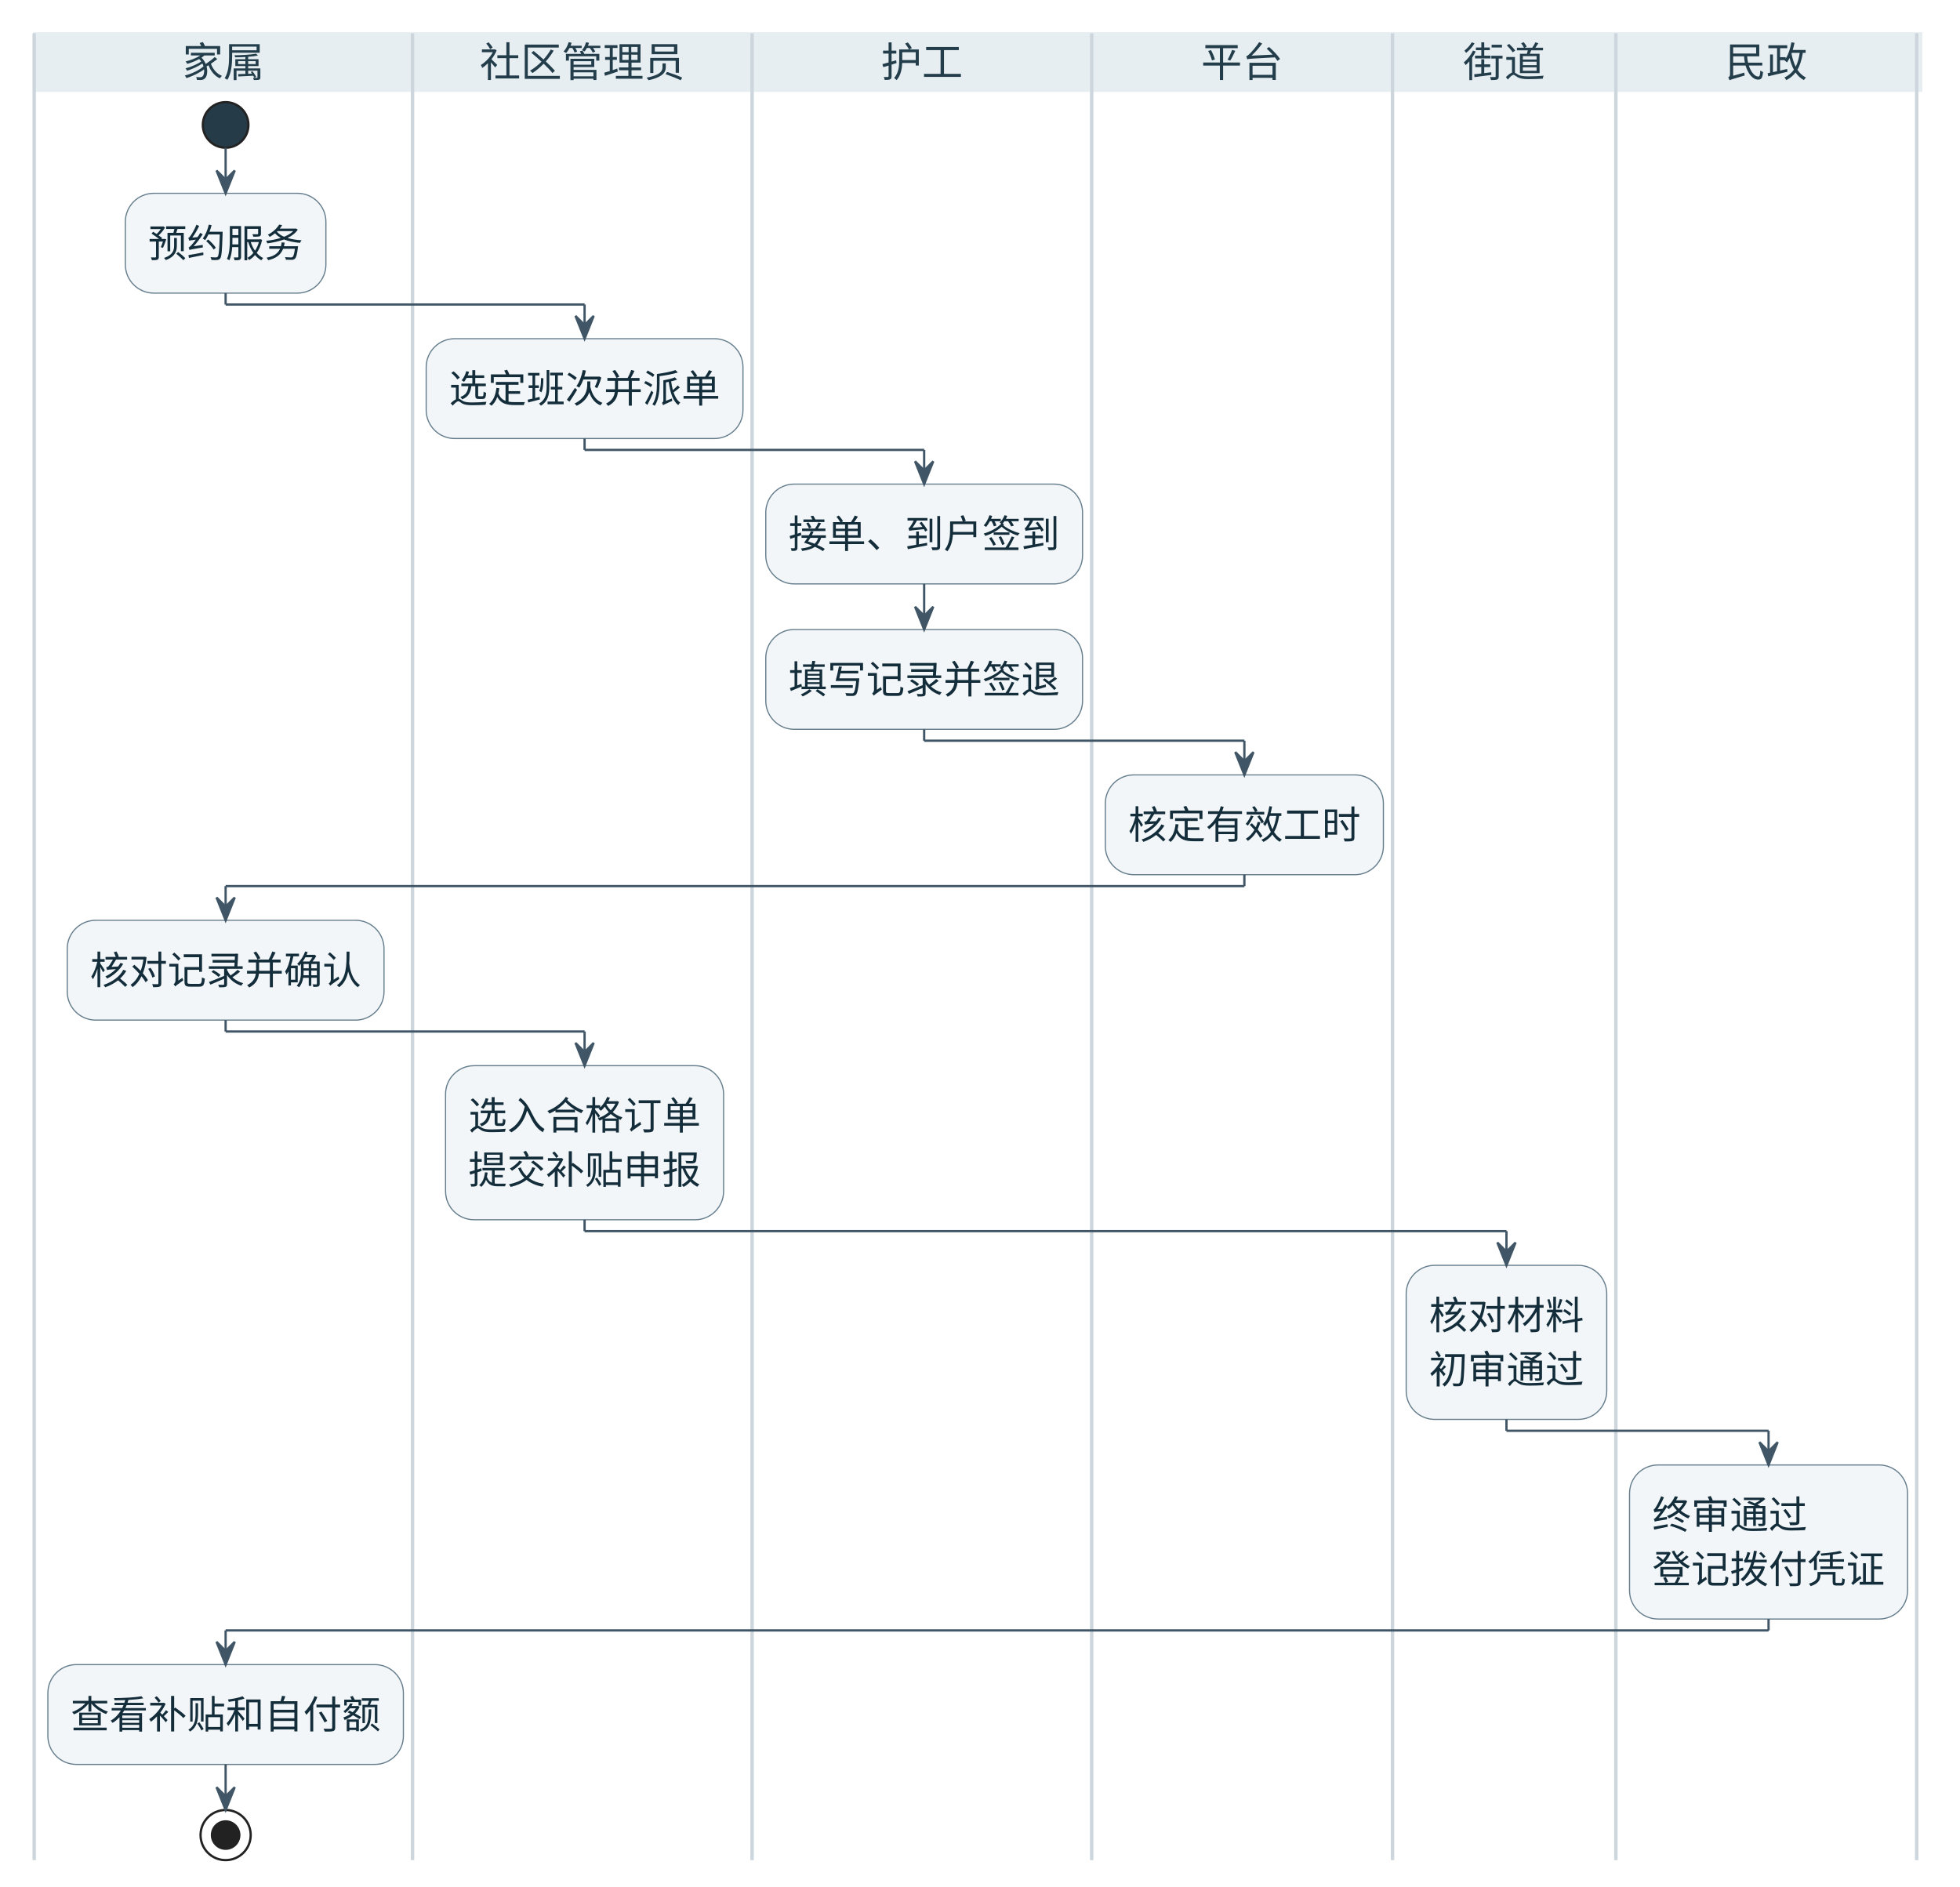
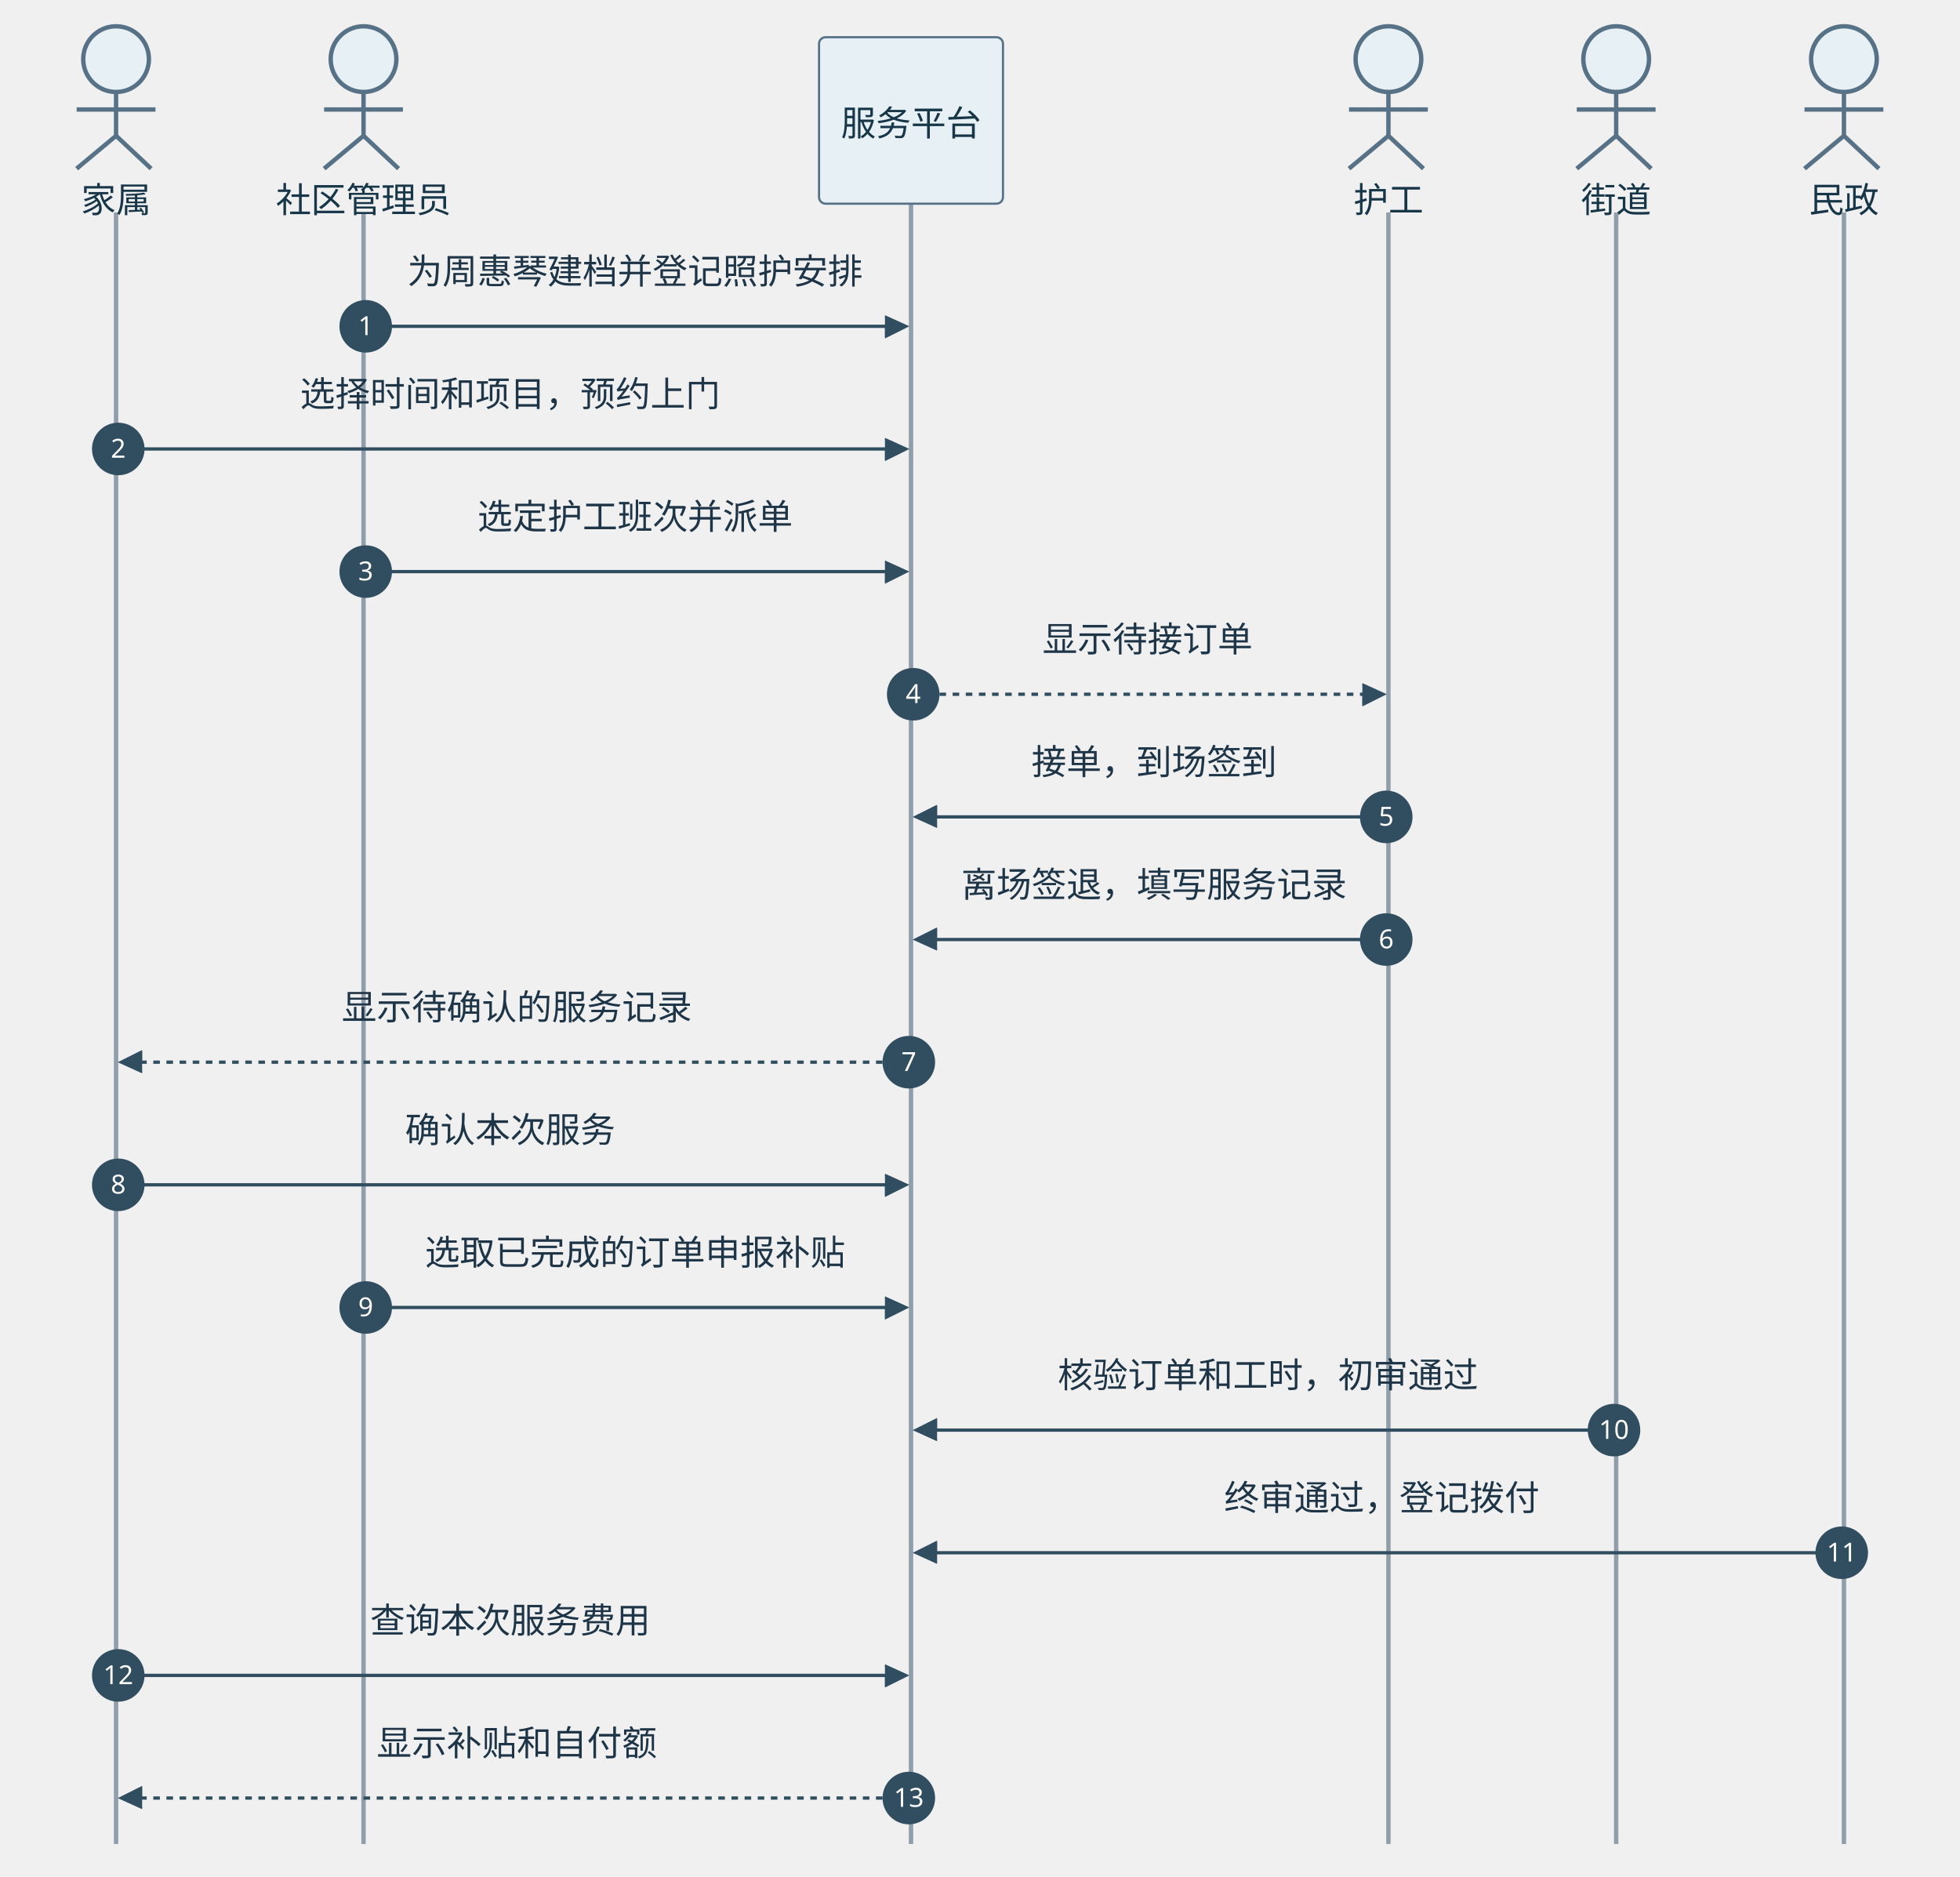
- <svg xmlns="http://www.w3.org/2000/svg" width="860" height="828" viewBox="0 0 860.0 828.0" role="img">
-   <rect width="100%" height="100%" fill="white" />
-   <g transform="translate(0.0 0)">
-     <g>
-       <rect fill="#E6EEF2" height="25.2" style="stroke:#E6EEF2;stroke-width:1;" width="827.997" x="15" y="14.62" />
-       <ellipse cx="99" cy="54.82" fill="#263B48" rx="10" ry="10" style="stroke:#222222;stroke-width:1;" />
-       <rect fill="#F2F6F8" height="43.8" rx="12.5" ry="12.5" style="stroke:#657D8C;stroke-width:0.5;" width="88" x="55" y="84.82" />
-       <text fill="#142D3B" font-family="PingFang SC, Microsoft YaHei, Noto Sans CJK SC, sans-serif" font-size="17" lengthAdjust="spacing" textLength="68" x="65" y="112.84">预约服务</text>
-       <rect fill="#F2F6F8" height="43.8" rx="12.5" ry="12.5" style="stroke:#657D8C;stroke-width:0.5;" width="139" x="29.5" y="403.82" />
-       <text fill="#142D3B" font-family="PingFang SC, Microsoft YaHei, Noto Sans CJK SC, sans-serif" font-size="17" lengthAdjust="spacing" textLength="119" x="39.5" y="431.84">核对记录并确认</text>
-       <rect fill="#F2F6F8" height="43.8" rx="12.5" ry="12.5" style="stroke:#657D8C;stroke-width:0.5;" width="156" x="21" y="730.42" />
-       <text fill="#142D3B" font-family="PingFang SC, Microsoft YaHei, Noto Sans CJK SC, sans-serif" font-size="17" lengthAdjust="spacing" textLength="136" x="31" y="758.44">查看补贴和自付额</text>
-       <ellipse cx="99" cy="805.22" fill="none" rx="11" ry="11" style="stroke:#222222;stroke-width:1;" />
-       <ellipse cx="99" cy="805.22" fill="#222222" rx="6" ry="6" style="stroke:#222222;stroke-width:1;" />
-       <line style="stroke:#CCD6DC;stroke-width:1.5;" x1="15" x2="15" y1="14.62" y2="816.22" />
-       <rect fill="#F2F6F8" height="43.8" rx="12.5" ry="12.5" style="stroke:#657D8C;stroke-width:0.5;" width="139" x="187" y="148.62" />
-       <text fill="#142D3B" font-family="PingFang SC, Microsoft YaHei, Noto Sans CJK SC, sans-serif" font-size="17" lengthAdjust="spacing" textLength="119" x="197" y="176.64">选定班次并派单</text>
-       <rect fill="#F2F6F8" height="67.6" rx="12.5" ry="12.5" style="stroke:#657D8C;stroke-width:0.5;" width="122" x="195.5" y="467.62" />
-       <text fill="#142D3B" font-family="PingFang SC, Microsoft YaHei, Noto Sans CJK SC, sans-serif" font-size="17" lengthAdjust="spacing" textLength="102" x="205.5" y="495.64">选入合格订单</text>
-       <text fill="#142D3B" font-family="PingFang SC, Microsoft YaHei, Noto Sans CJK SC, sans-serif" font-size="17" lengthAdjust="spacing" textLength="102" x="205.5" y="519.44">提交补贴申报</text>
-       <line style="stroke:#CCD6DC;stroke-width:1.5;" x1="181" x2="181" y1="14.62" y2="816.22" />
-       <rect fill="#F2F6F8" height="43.8" rx="12.5" ry="12.5" style="stroke:#657D8C;stroke-width:0.5;" width="139" x="336" y="212.42" />
-       <text fill="#142D3B" font-family="PingFang SC, Microsoft YaHei, Noto Sans CJK SC, sans-serif" font-size="17" lengthAdjust="spacing" textLength="119" x="346" y="240.44">接单、到户签到</text>
-       <rect fill="#F2F6F8" height="43.8" rx="12.5" ry="12.5" style="stroke:#657D8C;stroke-width:0.5;" width="139" x="336" y="276.22" />
-       <text fill="#142D3B" font-family="PingFang SC, Microsoft YaHei, Noto Sans CJK SC, sans-serif" font-size="17" lengthAdjust="spacing" textLength="119" x="346" y="304.24">填写记录并签退</text>
-       <line style="stroke:#CCD6DC;stroke-width:1.5;" x1="330" x2="330" y1="14.62" y2="816.22" />
-       <rect fill="#F2F6F8" height="43.8" rx="12.5" ry="12.5" style="stroke:#657D8C;stroke-width:0.5;" width="122" x="485" y="340.02" />
-       <text fill="#142D3B" font-family="PingFang SC, Microsoft YaHei, Noto Sans CJK SC, sans-serif" font-size="17" lengthAdjust="spacing" textLength="102" x="495" y="368.04">核定有效工时</text>
-       <line style="stroke:#CCD6DC;stroke-width:1.5;" x1="479" x2="479" y1="14.62" y2="816.22" />
-       <rect fill="#F2F6F8" height="67.6" rx="12.5" ry="12.5" style="stroke:#657D8C;stroke-width:0.5;" width="88" x="617" y="555.22" />
-       <text fill="#142D3B" font-family="PingFang SC, Microsoft YaHei, Noto Sans CJK SC, sans-serif" font-size="17" lengthAdjust="spacing" textLength="68" x="627" y="583.24">核对材料</text>
-       <text fill="#142D3B" font-family="PingFang SC, Microsoft YaHei, Noto Sans CJK SC, sans-serif" font-size="17" lengthAdjust="spacing" textLength="68" x="627" y="607.04">初审通过</text>
-       <line style="stroke:#CCD6DC;stroke-width:1.5;" x1="611" x2="611" y1="14.62" y2="816.22" />
-       <rect fill="#F2F6F8" height="67.6" rx="12.5" ry="12.5" style="stroke:#657D8C;stroke-width:0.5;" width="122" x="715" y="642.82" />
-       <text fill="#142D3B" font-family="PingFang SC, Microsoft YaHei, Noto Sans CJK SC, sans-serif" font-size="17" lengthAdjust="spacing" textLength="68" x="725" y="670.84">终审通过</text>
-       <text fill="#142D3B" font-family="PingFang SC, Microsoft YaHei, Noto Sans CJK SC, sans-serif" font-size="17" lengthAdjust="spacing" textLength="102" x="725" y="694.64">登记拨付凭证</text>
-       <line style="stroke:#CCD6DC;stroke-width:1.5;" x1="709" x2="709" y1="14.62" y2="816.22" />
-       <line style="stroke:#CCD6DC;stroke-width:1.5;" x1="841" x2="841" y1="14.62" y2="816.22" />
-       <line style="stroke:#405666;stroke-width:1;" x1="99" x2="99" y1="64.82" y2="84.82" />
-       <polygon fill="#405666" points="95,74.82,99,84.82,103,74.82,99,78.82" style="stroke:#405666;stroke-width:1;" />
-       <line style="stroke:#405666;stroke-width:1;" x1="99" x2="99" y1="774.22" y2="794.22" />
-       <polygon fill="#405666" points="95,784.22,99,794.22,103,784.22,99,788.22" style="stroke:#405666;stroke-width:1;" />
-       <line style="stroke:#405666;stroke-width:1;" x1="405.5" x2="405.5" y1="256.22" y2="276.22" />
-       <polygon fill="#405666" points="401.5,266.22,405.5,276.22,409.5,266.22,405.5,270.22" style="stroke:#405666;stroke-width:1;" />
-       <line style="stroke:#405666;stroke-width:1;" x1="99" x2="99" y1="128.62" y2="133.62" />
-       <line style="stroke:#405666;stroke-width:1;" x1="99" x2="256.5" y1="133.62" y2="133.62" />
-       <line style="stroke:#405666;stroke-width:1;" x1="256.5" x2="256.5" y1="133.62" y2="148.62" />
-       <polygon fill="#405666" points="252.5,138.62,256.5,148.62,260.5,138.62,256.5,142.62" style="stroke:#405666;stroke-width:1;" />
-       <line style="stroke:#405666;stroke-width:1;" x1="256.5" x2="256.5" y1="192.42" y2="197.42" />
-       <line style="stroke:#405666;stroke-width:1;" x1="256.5" x2="405.5" y1="197.42" y2="197.42" />
-       <line style="stroke:#405666;stroke-width:1;" x1="405.5" x2="405.5" y1="197.42" y2="212.42" />
-       <polygon fill="#405666" points="401.5,202.42,405.5,212.42,409.5,202.42,405.5,206.42" style="stroke:#405666;stroke-width:1;" />
-       <line style="stroke:#405666;stroke-width:1;" x1="405.5" x2="405.5" y1="320.02" y2="325.02" />
-       <line style="stroke:#405666;stroke-width:1;" x1="405.5" x2="546" y1="325.02" y2="325.02" />
-       <line style="stroke:#405666;stroke-width:1;" x1="546" x2="546" y1="325.02" y2="340.02" />
-       <polygon fill="#405666" points="542,330.02,546,340.02,550,330.02,546,334.02" style="stroke:#405666;stroke-width:1;" />
-       <line style="stroke:#405666;stroke-width:1;" x1="546" x2="546" y1="383.82" y2="388.82" />
-       <line style="stroke:#405666;stroke-width:1;" x1="546" x2="99" y1="388.82" y2="388.82" />
-       <line style="stroke:#405666;stroke-width:1;" x1="99" x2="99" y1="388.82" y2="403.82" />
-       <polygon fill="#405666" points="95,393.82,99,403.82,103,393.82,99,397.82" style="stroke:#405666;stroke-width:1;" />
-       <line style="stroke:#405666;stroke-width:1;" x1="99" x2="99" y1="447.62" y2="452.62" />
-       <line style="stroke:#405666;stroke-width:1;" x1="99" x2="256.5" y1="452.62" y2="452.62" />
-       <line style="stroke:#405666;stroke-width:1;" x1="256.5" x2="256.5" y1="452.62" y2="467.62" />
-       <polygon fill="#405666" points="252.5,457.62,256.5,467.62,260.5,457.62,256.5,461.62" style="stroke:#405666;stroke-width:1;" />
-       <line style="stroke:#405666;stroke-width:1;" x1="256.5" x2="256.5" y1="535.22" y2="540.22" />
-       <line style="stroke:#405666;stroke-width:1;" x1="256.5" x2="661" y1="540.22" y2="540.22" />
-       <line style="stroke:#405666;stroke-width:1;" x1="661" x2="661" y1="540.22" y2="555.22" />
-       <polygon fill="#405666" points="657,545.22,661,555.22,665,545.22,661,549.22" style="stroke:#405666;stroke-width:1;" />
-       <line style="stroke:#405666;stroke-width:1;" x1="661" x2="661" y1="622.82" y2="627.82" />
-       <line style="stroke:#405666;stroke-width:1;" x1="661" x2="776" y1="627.82" y2="627.82" />
-       <line style="stroke:#405666;stroke-width:1;" x1="776" x2="776" y1="627.82" y2="642.82" />
-       <polygon fill="#405666" points="772,632.82,776,642.82,780,632.82,776,636.82" style="stroke:#405666;stroke-width:1;" />
-       <line style="stroke:#405666;stroke-width:1;" x1="776" x2="776" y1="710.42" y2="715.42" />
-       <line style="stroke:#405666;stroke-width:1;" x1="776" x2="99" y1="715.42" y2="715.42" />
-       <line style="stroke:#405666;stroke-width:1;" x1="99" x2="99" y1="715.42" y2="730.42" />
-       <polygon fill="#405666" points="95,720.42,99,730.42,103,720.42,99,724.42" style="stroke:#405666;stroke-width:1;" />
-       <text fill="#233D4B" font-family="PingFang SC, Microsoft YaHei, Noto Sans CJK SC, sans-serif" font-size="18" lengthAdjust="spacing" textLength="36" x="80" y="33.7">家属</text>
-       <text fill="#233D4B" font-family="PingFang SC, Microsoft YaHei, Noto Sans CJK SC, sans-serif" font-size="18" lengthAdjust="spacing" textLength="90" x="210.5" y="33.7">社区管理员</text>
-       <text fill="#233D4B" font-family="PingFang SC, Microsoft YaHei, Noto Sans CJK SC, sans-serif" font-size="18" lengthAdjust="spacing" textLength="36" x="386.5" y="33.7">护工</text>
-       <text fill="#233D4B" font-family="PingFang SC, Microsoft YaHei, Noto Sans CJK SC, sans-serif" font-size="18" lengthAdjust="spacing" textLength="36" x="527" y="33.7">平台</text>
-       <text fill="#233D4B" font-family="PingFang SC, Microsoft YaHei, Noto Sans CJK SC, sans-serif" font-size="18" lengthAdjust="spacing" textLength="36" x="642" y="33.7">街道</text>
-       <text fill="#233D4B" font-family="PingFang SC, Microsoft YaHei, Noto Sans CJK SC, sans-serif" font-size="18" lengthAdjust="spacing" textLength="36" x="757" y="33.7">民政</text>
+ <svg xmlns="http://www.w3.org/2000/svg" id="service-sequence-11" width="895" height="857" viewBox="-12 -17 895 857" role="graphics-document document" aria-roledescription="sequence" aria-label="一笔上门服务怎样走到补贴拨付" style="background-color: white;">
+   <g>
+     <line id="actor5" x1="830" y1="80" x2="830" y2="825" class="actor-line 200" stroke-width="0.5px" stroke="#999" name="m" />
+   </g>
+   <g>
+     <line id="actor4" x1="726" y1="80" x2="726" y2="825" class="actor-line 200" stroke-width="0.5px" stroke="#999" name="s" />
+   </g>
+   <g>
+     <line id="actor3" x1="622" y1="80" x2="622" y2="825" class="actor-line 200" stroke-width="0.5px" stroke="#999" name="w" />
+   </g>
+   <g>
+     <line id="actor2" x1="404" y1="76" x2="404" y2="825" class="actor-line 200" stroke-width="0.5px" stroke="#999" name="p" />
+     <g id="root-2">
+       <rect x="362" y="0" fill="#eaeaea" stroke="#666" width="84" height="76" name="p" rx="3" ry="3" class="actor actor-top" />
+       <text x="404" y="38" dominant-baseline="central" alignment-baseline="central" class="actor actor-box" style="text-anchor: middle; font-size: 16px; font-weight: 400; font-family: &quot;PingFang SC&quot;, &quot;Microsoft YaHei&quot;, sans-serif;">
+         <tspan x="404" dy="0">服务平台</tspan>
+       </text>
    </g>
  </g>
+   <g>
+     <line id="actor1" x1="154" y1="80" x2="154" y2="825" class="actor-line 200" stroke-width="0.5px" stroke="#999" name="c" />
+   </g>
+   <g>
+     <line id="actor0" x1="41" y1="80" x2="41" y2="825" class="actor-line 200" stroke-width="0.5px" stroke="#999" name="f" />
+   </g>
+   <style>#service-sequence-11{font-family:PingFang SC,Microsoft YaHei,sans-serif;font-size:16px;fill:#333;}@keyframes edge-animation-frame{from{stroke-dashoffset:0;}}@keyframes dash{to{stroke-dashoffset:0;}}#service-sequence-11 .edge-animation-slow{stroke-dasharray:9,5!important;stroke-dashoffset:900;animation:dash 50s linear infinite;stroke-linecap:round;}#service-sequence-11 .edge-animation-fast{stroke-dasharray:9,5!important;stroke-dashoffset:900;animation:dash 20s linear infinite;stroke-linecap:round;}#service-sequence-11 .error-icon{fill:hsl(220.588, 100%, 98.333%);}#service-sequence-11 .error-text{fill:rgb(8.5, 5.75, 0);stroke:rgb(8.5, 5.75, 0);}#service-sequence-11 .edge-thickness-normal{stroke-width:1px;}#service-sequence-11 .edge-thickness-thick{stroke-width:3.5px;}#service-sequence-11 .edge-pattern-solid{stroke-dasharray:0;}#service-sequence-11 .edge-thickness-invisible{stroke-width:0;fill:none;}#service-sequence-11 .edge-pattern-dashed{stroke-dasharray:3;}#service-sequence-11 .edge-pattern-dotted{stroke-dasharray:2;}#service-sequence-11 .marker{fill:#0b0b0b;stroke:#0b0b0b;}#service-sequence-11 .marker.cross{stroke:#0b0b0b;}#service-sequence-11 svg{font-family:PingFang SC,Microsoft YaHei,sans-serif;font-size:16px;}#service-sequence-11 p{margin:0;}#service-sequence-11 .actor{stroke:#577286;fill:#e7f0f5;}#service-sequence-11 text.actor&gt;tspan{fill:#173648;stroke:none;}#service-sequence-11 .actor-line{stroke:#8f9eaa;}#service-sequence-11 .innerArc{stroke-width:1.5;stroke-dasharray:none;}#service-sequence-11 .messageLine0{stroke-width:1.5;stroke-dasharray:none;stroke:#314d60;}#service-sequence-11 .messageLine1{stroke-width:1.5;stroke-dasharray:2,2;stroke:#314d60;}#service-sequence-11 #arrowhead path{fill:#314d60;stroke:#314d60;}#service-sequence-11 .sequenceNumber{fill:#fff;}#service-sequence-11 #sequencenumber{fill:#314d60;}#service-sequence-11 #crosshead path{fill:#314d60;stroke:#314d60;}#service-sequence-11 .messageText{fill:#1d3547;stroke:none;}#service-sequence-11 .labelBox{stroke:#8198a7;fill:#e6eff4;}#service-sequence-11 .labelText,#service-sequence-11 .labelText&gt;tspan{fill:#213f52;stroke:none;}#service-sequence-11 .loopText,#service-sequence-11 .loopText&gt;tspan{fill:#233e50;stroke:none;}#service-sequence-11 .loopLine{stroke-width:2px;stroke-dasharray:2,2;stroke:#8198a7;fill:#8198a7;}#service-sequence-11 .note{stroke:hsl(52.683, 60%, 73.922%);fill:#fff5ad;}#service-sequence-11 .noteText,#service-sequence-11 .noteText&gt;tspan{fill:#333;stroke:none;}#service-sequence-11 .activation0{fill:hsl(-79.412, 100%, 93.333%);stroke:hsl(-79.412, 100%, 83.333%);}#service-sequence-11 .activation1{fill:hsl(-79.412, 100%, 93.333%);stroke:hsl(-79.412, 100%, 83.333%);}#service-sequence-11 .activation2{fill:hsl(-79.412, 100%, 93.333%);stroke:hsl(-79.412, 100%, 83.333%);}#service-sequence-11 .actorPopupMenu{position:absolute;}#service-sequence-11 .actorPopupMenuPanel{position:absolute;fill:#e7f0f5;box-shadow:0px 8px 16px 0px rgba(0,0,0,0.2);filter:drop-shadow(3px 5px 2px rgb(0 0 0 / 0.4));}#service-sequence-11 .actor-man line{stroke:#577286;fill:#e7f0f5;}#service-sequence-11 .actor-man circle,#service-sequence-11 line{stroke:#577286;fill:#e7f0f5;stroke-width:2px;}#service-sequence-11 :root{--mermaid-font-family:PingFang SC,Microsoft YaHei,sans-serif;}</style>
+   <g />
+   <defs>
+     <symbol id="computer" width="24" height="24">
+       <path transform="scale(.5)" d="M2 2v13h20v-13h-20zm18 11h-16v-9h16v9zm-10.228 6l.466-1h3.524l.467 1h-4.457zm14.228 3h-24l2-6h2.104l-1.33 4h18.45l-1.297-4h2.073l2 6zm-5-10h-14v-7h14v7z" />
+     </symbol>
+   </defs>
+   <defs>
+     <symbol id="database" fill-rule="evenodd" clip-rule="evenodd">
+       <path transform="scale(.5)" d="M12.258.001l.256.004.255.005.253.008.251.01.249.012.247.015.246.016.242.019.241.02.239.023.236.024.233.027.231.028.229.031.225.032.223.034.22.036.217.038.214.04.211.041.208.043.205.045.201.046.198.048.194.05.191.051.187.053.183.054.18.056.175.057.172.059.168.06.163.061.16.063.155.064.15.066.074.033.073.033.071.034.07.034.069.035.068.035.067.035.066.035.064.036.064.036.062.036.06.036.06.037.058.037.058.037.055.038.055.038.053.038.052.038.051.039.05.039.048.039.047.039.045.04.044.04.043.04.041.04.04.041.039.041.037.041.036.041.034.041.033.042.032.042.03.042.029.042.027.042.026.043.024.043.023.043.021.043.02.043.018.044.017.043.015.044.013.044.012.044.011.045.009.044.007.045.006.045.004.045.002.045.001.045v17l-.001.045-.002.045-.004.045-.006.045-.007.045-.009.044-.011.045-.012.044-.013.044-.015.044-.017.043-.018.044-.02.043-.021.043-.023.043-.024.043-.026.043-.027.042-.029.042-.03.042-.032.042-.033.042-.034.041-.036.041-.037.041-.039.041-.04.041-.041.04-.043.04-.044.04-.045.04-.047.039-.048.039-.05.039-.051.039-.052.038-.053.038-.055.038-.055.038-.058.037-.058.037-.06.037-.06.036-.062.036-.064.036-.064.036-.066.035-.067.035-.068.035-.069.035-.07.034-.071.034-.073.033-.074.033-.15.066-.155.064-.16.063-.163.061-.168.06-.172.059-.175.057-.18.056-.183.054-.187.053-.191.051-.194.05-.198.048-.201.046-.205.045-.208.043-.211.041-.214.04-.217.038-.22.036-.223.034-.225.032-.229.031-.231.028-.233.027-.236.024-.239.023-.241.02-.242.019-.246.016-.247.015-.249.012-.251.01-.253.008-.255.005-.256.004-.258.001-.258-.001-.256-.004-.255-.005-.253-.008-.251-.01-.249-.012-.247-.015-.245-.016-.243-.019-.241-.02-.238-.023-.236-.024-.234-.027-.231-.028-.228-.031-.226-.032-.223-.034-.22-.036-.217-.038-.214-.04-.211-.041-.208-.043-.204-.045-.201-.046-.198-.048-.195-.05-.19-.051-.187-.053-.184-.054-.179-.056-.176-.057-.172-.059-.167-.06-.164-.061-.159-.063-.155-.064-.151-.066-.074-.033-.072-.033-.072-.034-.07-.034-.069-.035-.068-.035-.067-.035-.066-.035-.064-.036-.063-.036-.062-.036-.061-.036-.06-.037-.058-.037-.057-.037-.056-.038-.055-.038-.053-.038-.052-.038-.051-.039-.049-.039-.049-.039-.046-.039-.046-.04-.044-.04-.043-.04-.041-.04-.04-.041-.039-.041-.037-.041-.036-.041-.034-.041-.033-.042-.032-.042-.03-.042-.029-.042-.027-.042-.026-.043-.024-.043-.023-.043-.021-.043-.02-.043-.018-.044-.017-.043-.015-.044-.013-.044-.012-.044-.011-.045-.009-.044-.007-.045-.006-.045-.004-.045-.002-.045-.001-.045v-17l.001-.045.002-.045.004-.045.006-.045.007-.045.009-.044.011-.045.012-.044.013-.044.015-.044.017-.043.018-.044.02-.043.021-.043.023-.043.024-.043.026-.043.027-.042.029-.042.03-.042.032-.042.033-.042.034-.041.036-.041.037-.041.039-.041.04-.041.041-.04.043-.04.044-.04.046-.04.046-.039.049-.039.049-.039.051-.039.052-.038.053-.038.055-.038.056-.038.057-.037.058-.037.06-.037.061-.036.062-.036.063-.036.064-.036.066-.035.067-.035.068-.035.069-.035.07-.034.072-.034.072-.033.074-.033.151-.066.155-.064.159-.063.164-.061.167-.06.172-.059.176-.057.179-.056.184-.054.187-.053.19-.051.195-.05.198-.048.201-.046.204-.045.208-.043.211-.041.214-.04.217-.038.22-.036.223-.034.226-.032.228-.031.231-.028.234-.027.236-.024.238-.023.241-.02.243-.019.245-.016.247-.015.249-.012.251-.01.253-.008.255-.005.256-.004.258-.001.258.001zm-9.258 20.499v.01l.001.021.003.021.004.022.005.021.006.022.007.022.009.023.01.022.011.023.012.023.013.023.015.023.016.024.017.023.018.024.019.024.021.024.022.025.023.024.024.025.052.049.056.05.061.051.066.051.07.051.075.051.079.052.084.052.088.052.092.052.097.052.102.051.105.052.11.052.114.051.119.051.123.051.127.05.131.05.135.05.139.048.144.049.147.047.152.047.155.047.16.045.163.045.167.043.171.043.176.041.178.041.183.039.187.039.19.037.194.035.197.035.202.033.204.031.209.03.212.029.216.027.219.025.222.024.226.021.23.02.233.018.236.016.24.015.243.012.246.01.249.008.253.005.256.004.259.001.26-.001.257-.004.254-.005.25-.008.247-.011.244-.012.241-.014.237-.016.233-.018.231-.021.226-.021.224-.024.22-.026.216-.027.212-.028.21-.031.205-.031.202-.034.198-.034.194-.036.191-.037.187-.039.183-.04.179-.04.175-.042.172-.043.168-.044.163-.045.16-.046.155-.046.152-.047.148-.048.143-.049.139-.049.136-.05.131-.05.126-.05.123-.051.118-.052.114-.051.11-.052.106-.052.101-.052.096-.052.092-.052.088-.053.083-.051.079-.052.074-.052.07-.051.065-.051.06-.051.056-.05.051-.05.023-.024.023-.025.021-.024.02-.024.019-.024.018-.024.017-.024.015-.023.014-.024.013-.023.012-.023.01-.023.01-.022.008-.022.006-.022.006-.022.004-.022.004-.021.001-.021.001-.021v-4.127l-.077.055-.08.053-.083.054-.085.053-.087.052-.09.052-.093.051-.095.05-.097.05-.1.049-.102.049-.105.048-.106.047-.109.047-.111.046-.114.045-.115.045-.118.044-.12.043-.122.042-.124.042-.126.041-.128.04-.13.04-.132.038-.134.038-.135.037-.138.037-.139.035-.142.035-.143.034-.144.033-.147.032-.148.031-.15.03-.151.03-.153.029-.154.027-.156.027-.158.026-.159.025-.161.024-.162.023-.163.022-.165.021-.166.02-.167.019-.169.018-.169.017-.171.016-.173.015-.173.014-.175.013-.175.012-.177.011-.178.01-.179.008-.179.008-.181.006-.182.005-.182.004-.184.003-.184.002h-.37l-.184-.002-.184-.003-.182-.004-.182-.005-.181-.006-.179-.008-.179-.008-.178-.01-.176-.011-.176-.012-.175-.013-.173-.014-.172-.015-.171-.016-.17-.017-.169-.018-.167-.019-.166-.02-.165-.021-.163-.022-.162-.023-.161-.024-.159-.025-.157-.026-.156-.027-.155-.027-.153-.029-.151-.03-.15-.03-.148-.031-.146-.032-.145-.033-.143-.034-.141-.035-.14-.035-.137-.037-.136-.037-.134-.038-.132-.038-.13-.04-.128-.04-.126-.041-.124-.042-.122-.042-.12-.044-.117-.043-.116-.045-.113-.045-.112-.046-.109-.047-.106-.047-.105-.048-.102-.049-.1-.049-.097-.05-.095-.05-.093-.052-.09-.051-.087-.052-.085-.053-.083-.054-.08-.054-.077-.054v4.127zm0-5.654v.011l.001.021.003.021.004.021.005.022.006.022.007.022.009.022.01.022.011.023.012.023.013.023.015.024.016.023.017.024.018.024.019.024.021.024.022.024.023.025.024.024.052.05.056.05.061.05.066.051.07.051.075.052.079.051.084.052.088.052.092.052.097.052.102.052.105.052.11.051.114.051.119.052.123.05.127.051.131.05.135.049.139.049.144.048.147.048.152.047.155.046.16.045.163.045.167.044.171.042.176.042.178.04.183.04.187.038.19.037.194.036.197.034.202.033.204.032.209.03.212.028.216.027.219.025.222.024.226.022.23.02.233.018.236.016.24.014.243.012.246.01.249.008.253.006.256.003.259.001.26-.001.257-.003.254-.006.25-.008.247-.01.244-.012.241-.015.237-.016.233-.018.231-.02.226-.022.224-.024.22-.025.216-.027.212-.029.21-.03.205-.032.202-.033.198-.035.194-.036.191-.037.187-.039.183-.039.179-.041.175-.042.172-.043.168-.044.163-.045.16-.045.155-.047.152-.047.148-.048.143-.048.139-.05.136-.049.131-.05.126-.051.123-.051.118-.051.114-.052.11-.052.106-.052.101-.052.096-.052.092-.052.088-.052.083-.052.079-.052.074-.051.07-.052.065-.051.06-.05.056-.051.051-.049.023-.025.023-.024.021-.025.02-.024.019-.024.018-.024.017-.024.015-.023.014-.023.013-.024.012-.022.01-.023.01-.023.008-.022.006-.022.006-.022.004-.021.004-.022.001-.021.001-.021v-4.139l-.077.054-.08.054-.083.054-.085.052-.087.053-.09.051-.093.051-.095.051-.097.05-.1.049-.102.049-.105.048-.106.047-.109.047-.111.046-.114.045-.115.044-.118.044-.12.044-.122.042-.124.042-.126.041-.128.04-.13.039-.132.039-.134.038-.135.037-.138.036-.139.036-.142.035-.143.033-.144.033-.147.033-.148.031-.15.03-.151.03-.153.028-.154.028-.156.027-.158.026-.159.025-.161.024-.162.023-.163.022-.165.021-.166.02-.167.019-.169.018-.169.017-.171.016-.173.015-.173.014-.175.013-.175.012-.177.011-.178.009-.179.009-.179.007-.181.007-.182.005-.182.004-.184.003-.184.002h-.37l-.184-.002-.184-.003-.182-.004-.182-.005-.181-.007-.179-.007-.179-.009-.178-.009-.176-.011-.176-.012-.175-.013-.173-.014-.172-.015-.171-.016-.17-.017-.169-.018-.167-.019-.166-.02-.165-.021-.163-.022-.162-.023-.161-.024-.159-.025-.157-.026-.156-.027-.155-.028-.153-.028-.151-.03-.15-.03-.148-.031-.146-.033-.145-.033-.143-.033-.141-.035-.14-.036-.137-.036-.136-.037-.134-.038-.132-.039-.13-.039-.128-.04-.126-.041-.124-.042-.122-.043-.12-.043-.117-.044-.116-.044-.113-.046-.112-.046-.109-.046-.106-.047-.105-.048-.102-.049-.1-.049-.097-.05-.095-.051-.093-.051-.09-.051-.087-.053-.085-.052-.083-.054-.08-.054-.077-.054v4.139zm0-5.666v.011l.001.02.003.022.004.021.005.022.006.021.007.022.009.023.01.022.011.023.012.023.013.023.015.023.016.024.017.024.018.023.019.024.021.025.022.024.023.024.024.025.052.05.056.05.061.05.066.051.07.051.075.052.079.051.084.052.088.052.092.052.097.052.102.052.105.051.11.052.114.051.119.051.123.051.127.05.131.05.135.05.139.049.144.048.147.048.152.047.155.046.16.045.163.045.167.043.171.043.176.042.178.04.183.04.187.038.19.037.194.036.197.034.202.033.204.032.209.03.212.028.216.027.219.025.222.024.226.021.23.02.233.018.236.017.24.014.243.012.246.01.249.008.253.006.256.003.259.001.26-.001.257-.003.254-.006.25-.008.247-.01.244-.013.241-.014.237-.016.233-.018.231-.02.226-.022.224-.024.22-.025.216-.027.212-.029.21-.03.205-.032.202-.033.198-.035.194-.036.191-.037.187-.039.183-.039.179-.041.175-.042.172-.043.168-.044.163-.045.16-.045.155-.047.152-.047.148-.048.143-.049.139-.049.136-.049.131-.051.126-.05.123-.051.118-.052.114-.051.11-.052.106-.052.101-.052.096-.052.092-.052.088-.052.083-.052.079-.052.074-.052.07-.051.065-.051.06-.051.056-.05.051-.049.023-.025.023-.025.021-.024.02-.024.019-.024.018-.024.017-.024.015-.023.014-.024.013-.023.012-.023.01-.022.01-.023.008-.022.006-.022.006-.022.004-.022.004-.021.001-.021.001-.021v-4.153l-.077.054-.08.054-.083.053-.085.053-.087.053-.09.051-.093.051-.095.051-.097.05-.1.049-.102.048-.105.048-.106.048-.109.046-.111.046-.114.046-.115.044-.118.044-.12.043-.122.043-.124.042-.126.041-.128.04-.13.039-.132.039-.134.038-.135.037-.138.036-.139.036-.142.034-.143.034-.144.033-.147.032-.148.032-.15.03-.151.03-.153.028-.154.028-.156.027-.158.026-.159.024-.161.024-.162.023-.163.023-.165.021-.166.02-.167.019-.169.018-.169.017-.171.016-.173.015-.173.014-.175.013-.175.012-.177.01-.178.01-.179.009-.179.007-.181.006-.182.006-.182.004-.184.003-.184.001-.185.001-.185-.001-.184-.001-.184-.003-.182-.004-.182-.006-.181-.006-.179-.007-.179-.009-.178-.01-.176-.01-.176-.012-.175-.013-.173-.014-.172-.015-.171-.016-.17-.017-.169-.018-.167-.019-.166-.02-.165-.021-.163-.023-.162-.023-.161-.024-.159-.024-.157-.026-.156-.027-.155-.028-.153-.028-.151-.03-.15-.03-.148-.032-.146-.032-.145-.033-.143-.034-.141-.034-.14-.036-.137-.036-.136-.037-.134-.038-.132-.039-.13-.039-.128-.041-.126-.041-.124-.041-.122-.043-.12-.043-.117-.044-.116-.044-.113-.046-.112-.046-.109-.046-.106-.048-.105-.048-.102-.048-.1-.05-.097-.049-.095-.051-.093-.051-.09-.052-.087-.052-.085-.053-.083-.053-.08-.054-.077-.054v4.153zm8.74-8.179l-.257.004-.254.005-.25.008-.247.011-.244.012-.241.014-.237.016-.233.018-.231.021-.226.022-.224.023-.22.026-.216.027-.212.028-.21.031-.205.032-.202.033-.198.034-.194.036-.191.038-.187.038-.183.04-.179.041-.175.042-.172.043-.168.043-.163.045-.16.046-.155.046-.152.048-.148.048-.143.048-.139.049-.136.05-.131.05-.126.051-.123.051-.118.051-.114.052-.11.052-.106.052-.101.052-.096.052-.092.052-.088.052-.083.052-.079.052-.074.051-.07.052-.065.051-.06.05-.056.05-.051.05-.023.025-.023.024-.021.024-.02.025-.019.024-.018.024-.017.023-.015.024-.014.023-.013.023-.012.023-.01.023-.01.022-.008.022-.006.023-.006.021-.004.022-.004.021-.001.021-.001.021.001.021.001.021.004.021.004.022.006.021.006.023.008.022.01.022.01.023.012.023.013.023.014.023.015.024.017.023.018.024.019.024.02.025.021.024.023.024.023.025.051.05.056.05.06.05.065.051.07.052.074.051.079.052.083.052.088.052.092.052.096.052.101.052.106.052.11.052.114.052.118.051.123.051.126.051.131.05.136.05.139.049.143.048.148.048.152.048.155.046.16.046.163.045.168.043.172.043.175.042.179.041.183.04.187.038.191.038.194.036.198.034.202.033.205.032.21.031.212.028.216.027.22.026.224.023.226.022.231.021.233.018.237.016.241.014.244.012.247.011.25.008.254.005.257.004.26.001.26-.001.257-.004.254-.005.25-.008.247-.011.244-.012.241-.014.237-.016.233-.018.231-.021.226-.022.224-.023.22-.026.216-.027.212-.028.21-.031.205-.032.202-.033.198-.034.194-.036.191-.038.187-.038.183-.04.179-.041.175-.042.172-.043.168-.043.163-.045.16-.046.155-.046.152-.048.148-.048.143-.048.139-.049.136-.05.131-.05.126-.051.123-.051.118-.051.114-.052.11-.052.106-.052.101-.052.096-.052.092-.052.088-.052.083-.052.079-.052.074-.051.07-.052.065-.051.06-.05.056-.05.051-.05.023-.025.023-.024.021-.024.02-.025.019-.024.018-.024.017-.023.015-.024.014-.023.013-.023.012-.023.01-.023.01-.022.008-.022.006-.023.006-.021.004-.022.004-.021.001-.021.001-.021-.001-.021-.001-.021-.004-.021-.004-.022-.006-.021-.006-.023-.008-.022-.01-.022-.01-.023-.012-.023-.013-.023-.014-.023-.015-.024-.017-.023-.018-.024-.019-.024-.02-.025-.021-.024-.023-.024-.023-.025-.051-.05-.056-.05-.06-.05-.065-.051-.07-.052-.074-.051-.079-.052-.083-.052-.088-.052-.092-.052-.096-.052-.101-.052-.106-.052-.11-.052-.114-.052-.118-.051-.123-.051-.126-.051-.131-.05-.136-.05-.139-.049-.143-.048-.148-.048-.152-.048-.155-.046-.16-.046-.163-.045-.168-.043-.172-.043-.175-.042-.179-.041-.183-.04-.187-.038-.191-.038-.194-.036-.198-.034-.202-.033-.205-.032-.21-.031-.212-.028-.216-.027-.22-.026-.224-.023-.226-.022-.231-.021-.233-.018-.237-.016-.241-.014-.244-.012-.247-.011-.25-.008-.254-.005-.257-.004-.26-.001-.26.001z" />
+     </symbol>
+   </defs>
+   <defs>
+     <symbol id="clock" width="24" height="24">
+       <path transform="scale(.5)" d="M12 2c5.514 0 10 4.486 10 10s-4.486 10-10 10-10-4.486-10-10 4.486-10 10-10zm0-2c-6.627 0-12 5.373-12 12s5.373 12 12 12 12-5.373 12-12-5.373-12-12-12zm5.848 12.459c.202.038.202.333.001.372-1.907.361-6.045 1.111-6.547 1.111-.719 0-1.301-.582-1.301-1.301 0-.512.77-5.447 1.125-7.445.034-.192.312-.181.343.014l.985 6.238 5.394 1.011z" />
+     </symbol>
+   </defs>
+   <defs>
+     <marker id="arrowhead" refX="7.9" refY="5" markerUnits="userSpaceOnUse" markerWidth="12" markerHeight="12" orient="auto-start-reverse">
+       <path d="M -1 0 L 10 5 L 0 10 z" />
+     </marker>
+   </defs>
+   <defs>
+     <marker id="crosshead" markerWidth="15" markerHeight="8" orient="auto" refX="4" refY="4.5">
+       <path fill="none" stroke="#000000" stroke-width="1pt" d="M 1,2 L 6,7 M 6,2 L 1,7" style="stroke-dasharray: 0, 0;" />
+     </marker>
+   </defs>
+   <defs>
+     <marker id="filled-head" refX="15.5" refY="7" markerWidth="20" markerHeight="28" orient="auto">
+       <path d="M 18,7 L9,13 L14,7 L9,1 Z" />
+     </marker>
+   </defs>
+   <defs>
+     <marker id="sequencenumber" refX="15" refY="15" markerWidth="60" markerHeight="40" orient="auto">
+       <circle cx="15" cy="15" r="6" />
+     </marker>
+   </defs>
+   <g class="actor-man actor-top" name="f">
+     <line id="actor-man-torso0" x1="41" y1="25" x2="41" y2="45" />
+     <line id="actor-man-arms0" x1="23" y1="33" x2="59" y2="33" />
+     <line x1="23" y1="60" x2="41" y2="45" />
+     <line x1="41" y1="45" x2="57" y2="60" />
+     <circle cx="41" cy="10" r="15" width="82" height="76" />
+     <text x="41" y="73" dominant-baseline="central" alignment-baseline="central" class="actor actor-man" style="text-anchor: middle; font-size: 16px; font-weight: 400; font-family: &quot;PingFang SC&quot;, &quot;Microsoft YaHei&quot;, sans-serif;">
+       <tspan x="41" dy="0">家属</tspan>
+     </text>
+   </g>
+   <g class="actor-man actor-top" name="c">
+     <line id="actor-man-torso1" x1="154" y1="25" x2="154" y2="45" />
+     <line id="actor-man-arms1" x1="136" y1="33" x2="172" y2="33" />
+     <line x1="136" y1="60" x2="154" y2="45" />
+     <line x1="154" y1="45" x2="170" y2="60" />
+     <circle cx="154" cy="10" r="15" width="100" height="76" />
+     <text x="154" y="73" dominant-baseline="central" alignment-baseline="central" class="actor actor-man" style="text-anchor: middle; font-size: 16px; font-weight: 400; font-family: &quot;PingFang SC&quot;, &quot;Microsoft YaHei&quot;, sans-serif;">
+       <tspan x="154" dy="0">社区管理员</tspan>
+     </text>
+   </g>
+   <g class="actor-man actor-top" name="w">
+     <line id="actor-man-torso3" x1="622" y1="25" x2="622" y2="45" />
+     <line id="actor-man-arms3" x1="604" y1="33" x2="640" y2="33" />
+     <line x1="604" y1="60" x2="622" y2="45" />
+     <line x1="622" y1="45" x2="638" y2="60" />
+     <circle cx="622" cy="10" r="15" width="82" height="76" />
+     <text x="622" y="73" dominant-baseline="central" alignment-baseline="central" class="actor actor-man" style="text-anchor: middle; font-size: 16px; font-weight: 400; font-family: &quot;PingFang SC&quot;, &quot;Microsoft YaHei&quot;, sans-serif;">
+       <tspan x="622" dy="0">护工</tspan>
+     </text>
+   </g>
+   <g class="actor-man actor-top" name="s">
+     <line id="actor-man-torso4" x1="726" y1="25" x2="726" y2="45" />
+     <line id="actor-man-arms4" x1="708" y1="33" x2="744" y2="33" />
+     <line x1="708" y1="60" x2="726" y2="45" />
+     <line x1="726" y1="45" x2="742" y2="60" />
+     <circle cx="726" cy="10" r="15" width="82" height="76" />
+     <text x="726" y="73" dominant-baseline="central" alignment-baseline="central" class="actor actor-man" style="text-anchor: middle; font-size: 16px; font-weight: 400; font-family: &quot;PingFang SC&quot;, &quot;Microsoft YaHei&quot;, sans-serif;">
+       <tspan x="726" dy="0">街道</tspan>
+     </text>
+   </g>
+   <g class="actor-man actor-top" name="m">
+     <line id="actor-man-torso5" x1="830" y1="25" x2="830" y2="45" />
+     <line id="actor-man-arms5" x1="812" y1="33" x2="848" y2="33" />
+     <line x1="812" y1="60" x2="830" y2="45" />
+     <line x1="830" y1="45" x2="846" y2="60" />
+     <circle cx="830" cy="10" r="15" width="82" height="76" />
+     <text x="830" y="73" dominant-baseline="central" alignment-baseline="central" class="actor actor-man" style="text-anchor: middle; font-size: 16px; font-weight: 400; font-family: &quot;PingFang SC&quot;, &quot;Microsoft YaHei&quot;, sans-serif;">
+       <tspan x="830" dy="0">民政</tspan>
+     </text>
+   </g>
+   <text x="278" y="91" text-anchor="middle" dominant-baseline="middle" alignment-baseline="middle" class="messageText" dy="1em" style="font-family: &quot;PingFang SC&quot;, &quot;Microsoft YaHei&quot;, sans-serif; font-size: 16px; font-weight: 400;">为周惠琴建档并登记照护安排</text>
+   <line x1="155" y1="132" x2="400" y2="132" class="messageLine0" stroke-width="2" stroke="none" marker-end="url(#arrowhead)" style="fill: none;" />
+   <line x1="155" y1="132" x2="155" y2="132" stroke-width="0" marker-start="url(#sequencenumber)" />
+   <text x="155" y="136" font-family="sans-serif" font-size="12px" text-anchor="middle" class="sequenceNumber">1</text>
+   <text x="221" y="147" text-anchor="middle" dominant-baseline="middle" alignment-baseline="middle" class="messageText" dy="1em" style="font-family: &quot;PingFang SC&quot;, &quot;Microsoft YaHei&quot;, sans-serif; font-size: 16px; font-weight: 400;">选择时间和项目，预约上门</text>
+   <line x1="42" y1="188" x2="400" y2="188" class="messageLine0" stroke-width="2" stroke="none" marker-end="url(#arrowhead)" style="fill: none;" />
+   <line x1="42" y1="188" x2="42" y2="188" stroke-width="0" marker-start="url(#sequencenumber)" />
+   <text x="42" y="192" font-family="sans-serif" font-size="12px" text-anchor="middle" class="sequenceNumber">2</text>
+   <text x="278" y="203" text-anchor="middle" dominant-baseline="middle" alignment-baseline="middle" class="messageText" dy="1em" style="font-family: &quot;PingFang SC&quot;, &quot;Microsoft YaHei&quot;, sans-serif; font-size: 16px; font-weight: 400;">选定护工班次并派单</text>
+   <line x1="155" y1="244" x2="400" y2="244" class="messageLine0" stroke-width="2" stroke="none" marker-end="url(#arrowhead)" style="fill: none;" />
+   <line x1="155" y1="244" x2="155" y2="244" stroke-width="0" marker-start="url(#sequencenumber)" />
+   <text x="155" y="248" font-family="sans-serif" font-size="12px" text-anchor="middle" class="sequenceNumber">3</text>
+   <text x="512" y="259" text-anchor="middle" dominant-baseline="middle" alignment-baseline="middle" class="messageText" dy="1em" style="font-family: &quot;PingFang SC&quot;, &quot;Microsoft YaHei&quot;, sans-serif; font-size: 16px; font-weight: 400;">显示待接订单</text>
+   <line x1="405" y1="300" x2="618" y2="300" class="messageLine1" stroke-width="2" stroke="none" marker-end="url(#arrowhead)" style="stroke-dasharray: 3, 3; fill: none;" />
+   <line x1="405" y1="300" x2="405" y2="300" stroke-width="0" marker-start="url(#sequencenumber)" />
+   <text x="405" y="304" font-family="sans-serif" font-size="12px" text-anchor="middle" class="sequenceNumber">4</text>
+   <text x="515" y="315" text-anchor="middle" dominant-baseline="middle" alignment-baseline="middle" class="messageText" dy="1em" style="font-family: &quot;PingFang SC&quot;, &quot;Microsoft YaHei&quot;, sans-serif; font-size: 16px; font-weight: 400;">接单，到场签到</text>
+   <line x1="621" y1="356" x2="408" y2="356" class="messageLine0" stroke-width="2" stroke="none" marker-end="url(#arrowhead)" style="fill: none;" />
+   <line x1="621" y1="356" x2="621" y2="356" stroke-width="0" marker-start="url(#sequencenumber)" />
+   <text x="621" y="360" font-family="sans-serif" font-size="12px" text-anchor="middle" class="sequenceNumber">5</text>
+   <text x="515" y="371" text-anchor="middle" dominant-baseline="middle" alignment-baseline="middle" class="messageText" dy="1em" style="font-family: &quot;PingFang SC&quot;, &quot;Microsoft YaHei&quot;, sans-serif; font-size: 16px; font-weight: 400;">离场签退，填写服务记录</text>
+   <line x1="621" y1="412" x2="408" y2="412" class="messageLine0" stroke-width="2" stroke="none" marker-end="url(#arrowhead)" style="fill: none;" />
+   <line x1="621" y1="412" x2="621" y2="412" stroke-width="0" marker-start="url(#sequencenumber)" />
+   <text x="621" y="416" font-family="sans-serif" font-size="12px" text-anchor="middle" class="sequenceNumber">6</text>
+   <text x="224" y="427" text-anchor="middle" dominant-baseline="middle" alignment-baseline="middle" class="messageText" dy="1em" style="font-family: &quot;PingFang SC&quot;, &quot;Microsoft YaHei&quot;, sans-serif; font-size: 16px; font-weight: 400;">显示待确认的服务记录</text>
+   <line x1="403" y1="468" x2="45" y2="468" class="messageLine1" stroke-width="2" stroke="none" marker-end="url(#arrowhead)" style="stroke-dasharray: 3, 3; fill: none;" />
+   <line x1="403" y1="468" x2="403" y2="468" stroke-width="0" marker-start="url(#sequencenumber)" />
+   <text x="403" y="472" font-family="sans-serif" font-size="12px" text-anchor="middle" class="sequenceNumber">7</text>
+   <text x="221" y="483" text-anchor="middle" dominant-baseline="middle" alignment-baseline="middle" class="messageText" dy="1em" style="font-family: &quot;PingFang SC&quot;, &quot;Microsoft YaHei&quot;, sans-serif; font-size: 16px; font-weight: 400;">确认本次服务</text>
+   <line x1="42" y1="524" x2="400" y2="524" class="messageLine0" stroke-width="2" stroke="none" marker-end="url(#arrowhead)" style="fill: none;" />
+   <line x1="42" y1="524" x2="42" y2="524" stroke-width="0" marker-start="url(#sequencenumber)" />
+   <text x="42" y="528" font-family="sans-serif" font-size="12px" text-anchor="middle" class="sequenceNumber">8</text>
+   <text x="278" y="539" text-anchor="middle" dominant-baseline="middle" alignment-baseline="middle" class="messageText" dy="1em" style="font-family: &quot;PingFang SC&quot;, &quot;Microsoft YaHei&quot;, sans-serif; font-size: 16px; font-weight: 400;">选取已完成的订单申报补贴</text>
+   <line x1="155" y1="580" x2="400" y2="580" class="messageLine0" stroke-width="2" stroke="none" marker-end="url(#arrowhead)" style="fill: none;" />
+   <line x1="155" y1="580" x2="155" y2="580" stroke-width="0" marker-start="url(#sequencenumber)" />
+   <text x="155" y="584" font-family="sans-serif" font-size="12px" text-anchor="middle" class="sequenceNumber">9</text>
+   <text x="567" y="595" text-anchor="middle" dominant-baseline="middle" alignment-baseline="middle" class="messageText" dy="1em" style="font-family: &quot;PingFang SC&quot;, &quot;Microsoft YaHei&quot;, sans-serif; font-size: 16px; font-weight: 400;">核验订单和工时，初审通过</text>
+   <line x1="725" y1="636" x2="408" y2="636" class="messageLine0" stroke-width="2" stroke="none" marker-end="url(#arrowhead)" style="fill: none;" />
+   <line x1="725" y1="636" x2="725" y2="636" stroke-width="0" marker-start="url(#sequencenumber)" />
+   <text x="725" y="640" font-family="sans-serif" font-size="12px" text-anchor="middle" class="sequenceNumber">10</text>
+   <text x="619" y="651" text-anchor="middle" dominant-baseline="middle" alignment-baseline="middle" class="messageText" dy="1em" style="font-family: &quot;PingFang SC&quot;, &quot;Microsoft YaHei&quot;, sans-serif; font-size: 16px; font-weight: 400;">终审通过，登记拨付</text>
+   <line x1="829" y1="692" x2="408" y2="692" class="messageLine0" stroke-width="2" stroke="none" marker-end="url(#arrowhead)" style="fill: none;" />
+   <line x1="829" y1="692" x2="829" y2="692" stroke-width="0" marker-start="url(#sequencenumber)" />
+   <text x="829" y="696" font-family="sans-serif" font-size="12px" text-anchor="middle" class="sequenceNumber">11</text>
+   <text x="221" y="707" text-anchor="middle" dominant-baseline="middle" alignment-baseline="middle" class="messageText" dy="1em" style="font-family: &quot;PingFang SC&quot;, &quot;Microsoft YaHei&quot;, sans-serif; font-size: 16px; font-weight: 400;">查询本次服务费用</text>
+   <line x1="42" y1="748" x2="400" y2="748" class="messageLine0" stroke-width="2" stroke="none" marker-end="url(#arrowhead)" style="fill: none;" />
+   <line x1="42" y1="748" x2="42" y2="748" stroke-width="0" marker-start="url(#sequencenumber)" />
+   <text x="42" y="752" font-family="sans-serif" font-size="12px" text-anchor="middle" class="sequenceNumber">12</text>
+   <text x="224" y="763" text-anchor="middle" dominant-baseline="middle" alignment-baseline="middle" class="messageText" dy="1em" style="font-family: &quot;PingFang SC&quot;, &quot;Microsoft YaHei&quot;, sans-serif; font-size: 16px; font-weight: 400;">显示补贴和自付额</text>
+   <line x1="403" y1="804" x2="45" y2="804" class="messageLine1" stroke-width="2" stroke="none" marker-end="url(#arrowhead)" style="stroke-dasharray: 3, 3; fill: none;" />
+   <line x1="403" y1="804" x2="403" y2="804" stroke-width="0" marker-start="url(#sequencenumber)" />
+   <text x="403" y="808" font-family="sans-serif" font-size="12px" text-anchor="middle" class="sequenceNumber">13</text>
</svg>
